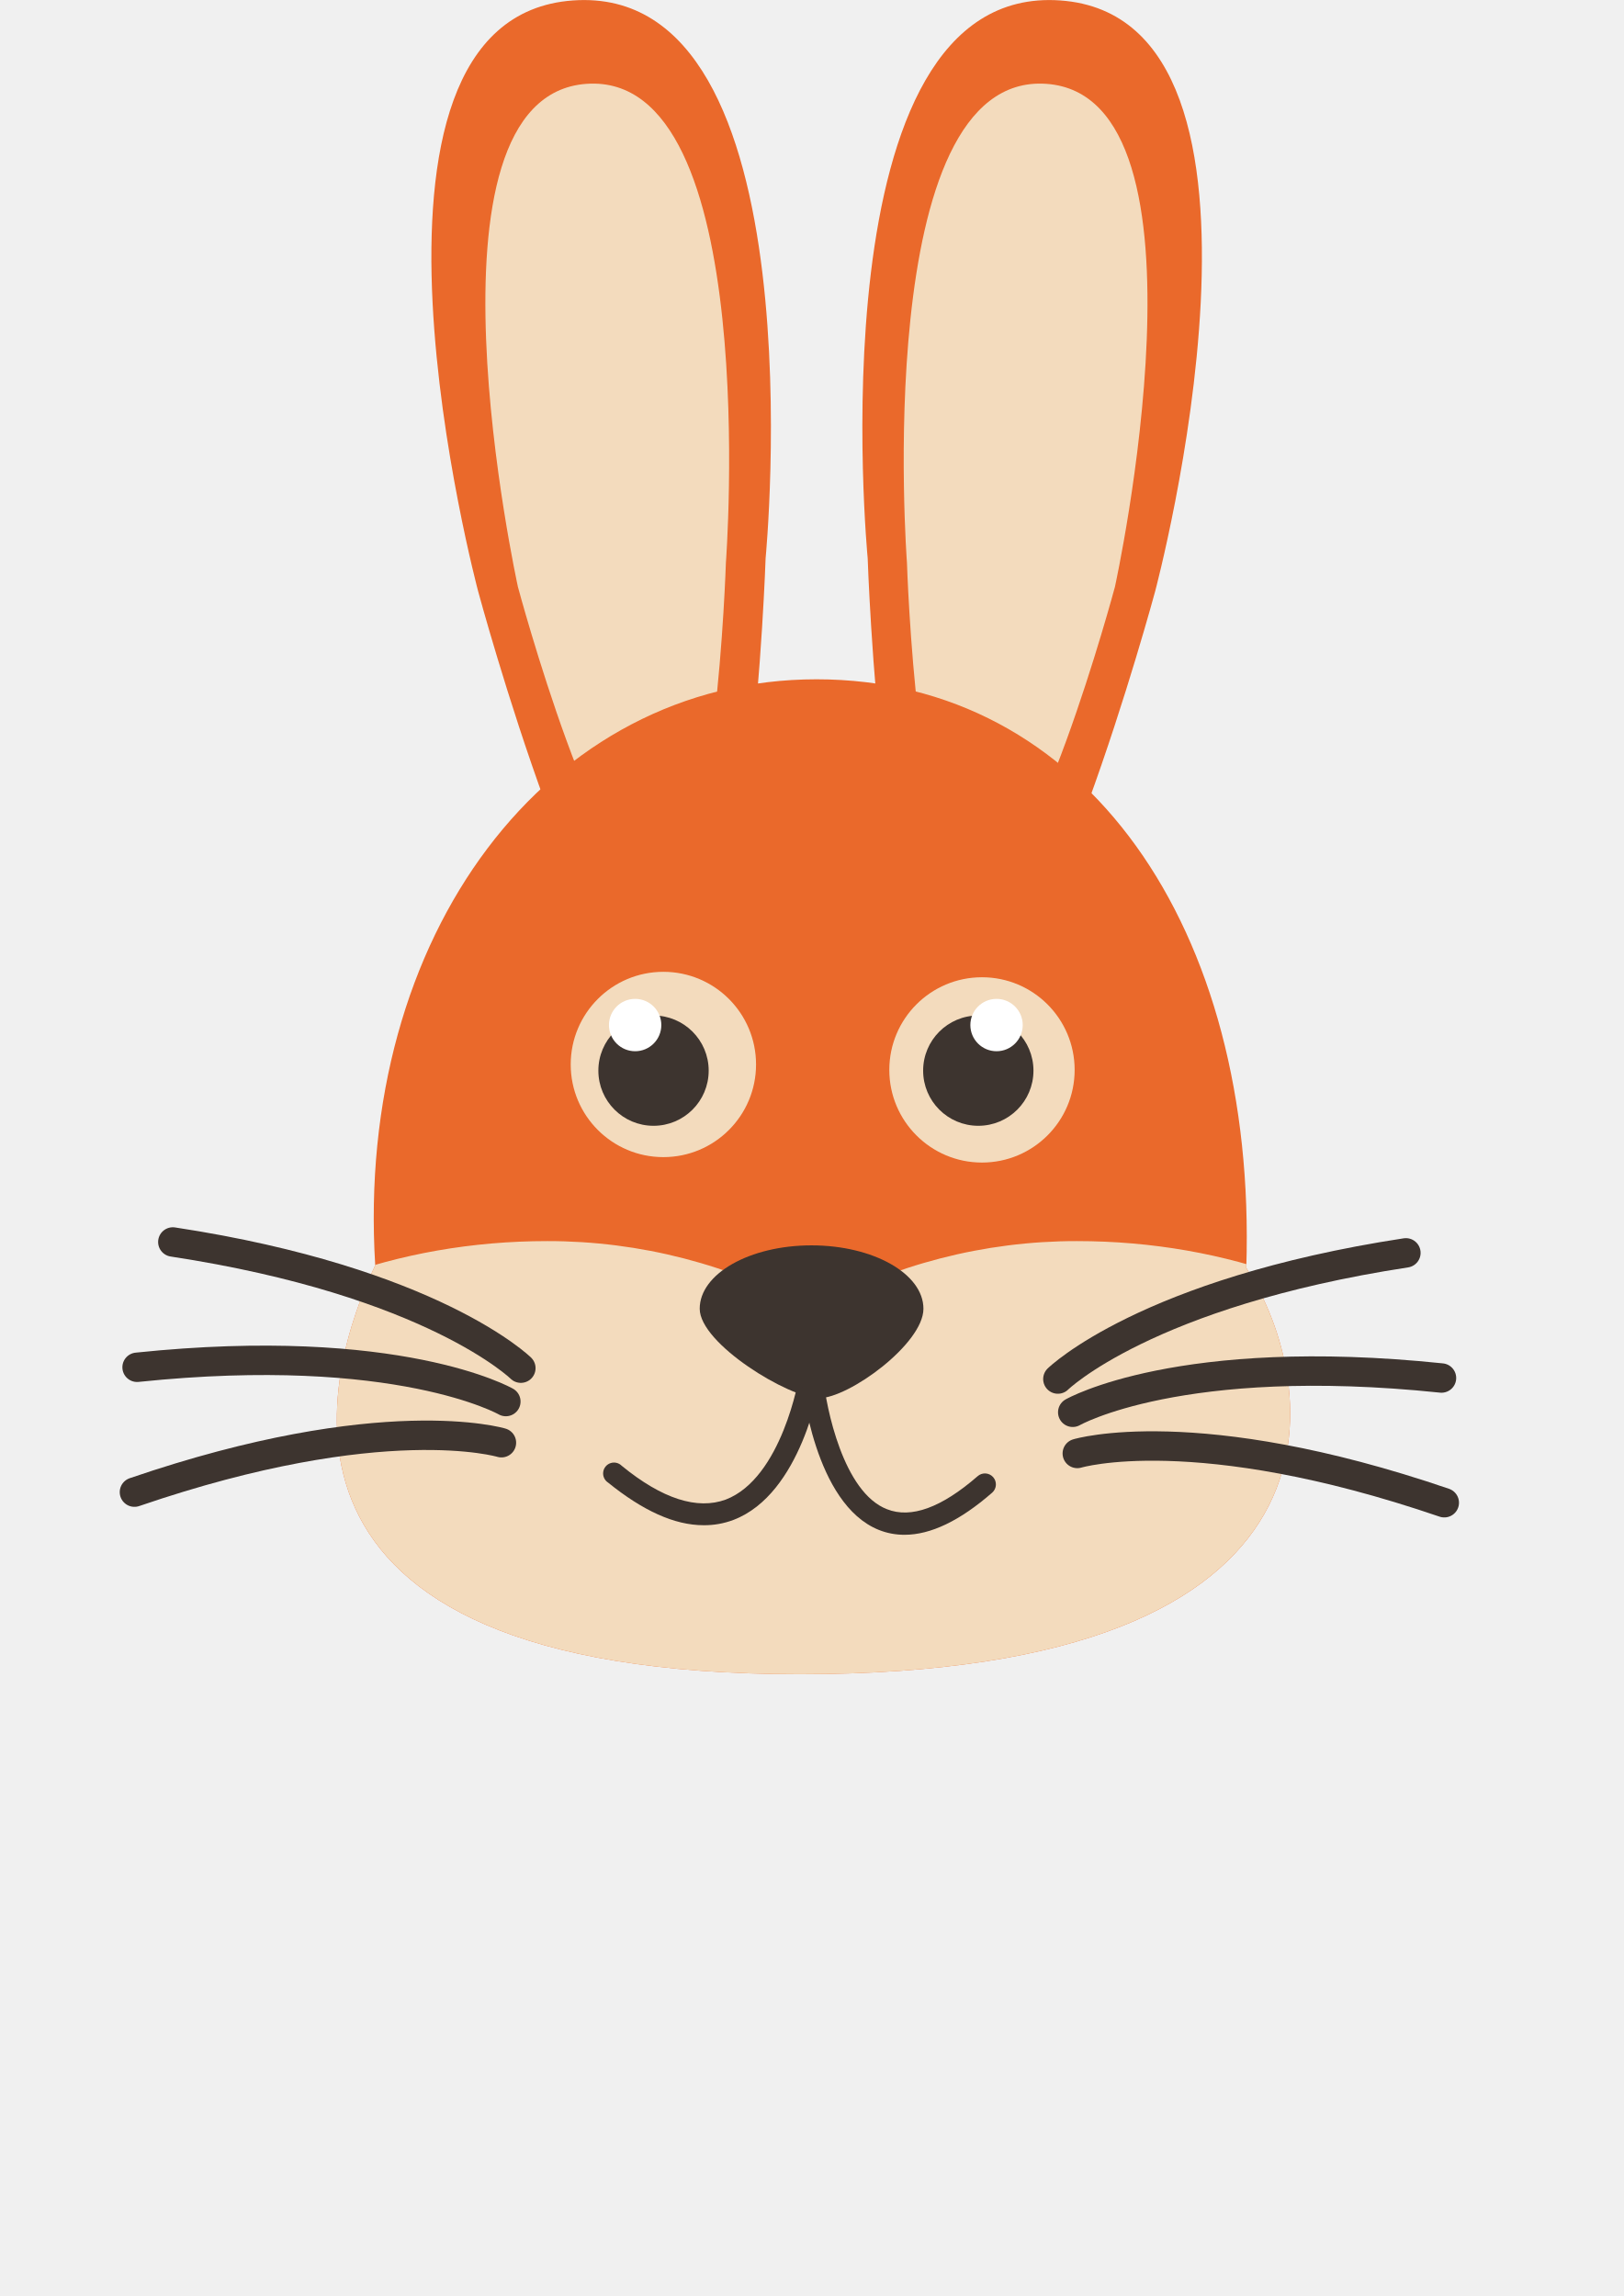
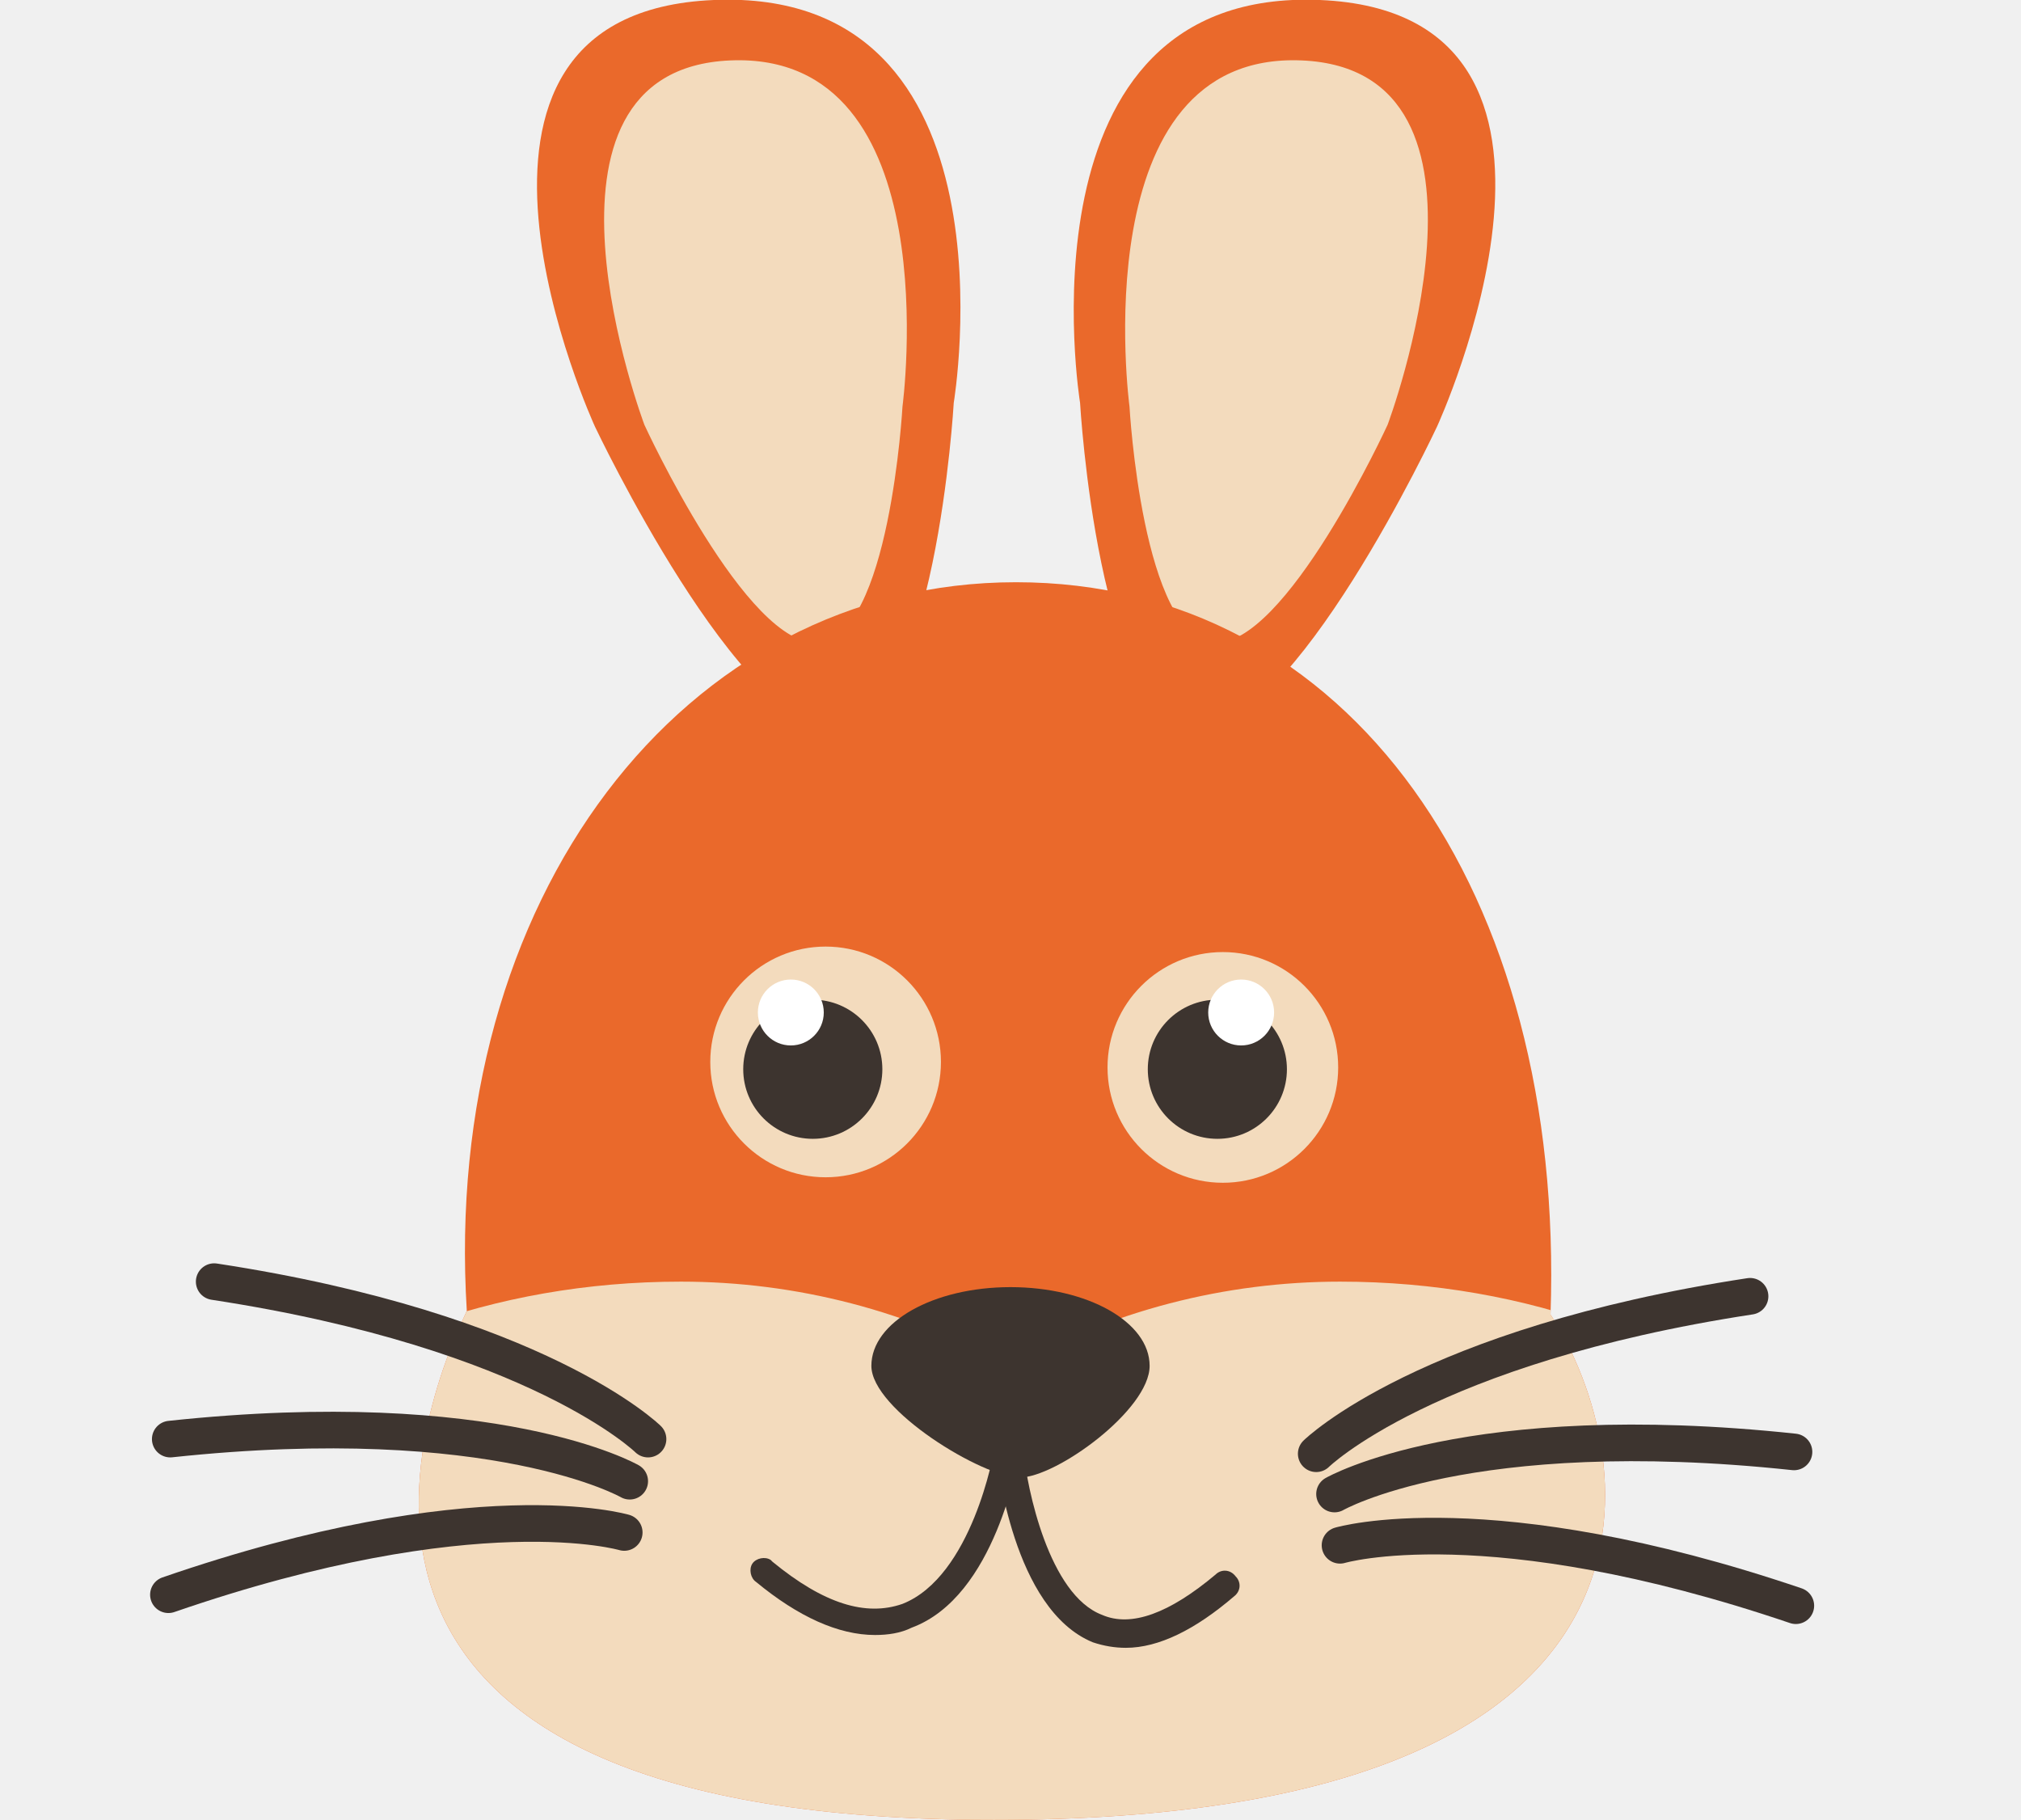
- <svg xmlns="http://www.w3.org/2000/svg" id="background" viewBox="0 0 110.36 156.12">
-   <defs>
-     <style>.cls-1,.cls-7{fill:none;}.cls-2{fill:#ea692b;}.cls-3{fill:#f3dbbd;}.cls-4{fill:#3d342f;}.cls-5{fill:#fff;}.cls-6{clip-path:url(#clip-path);}.cls-7{stroke:#3d342f;stroke-linecap:round;stroke-miterlimit:10;stroke-width:2px;}</style>
-     <clipPath id="clip-path" transform="translate(-1515.34 -810.23)">
-       <path class="cls-1" d="M1600.07,896.45c5,7.73,8.41,27.62-30.37,27.62s-32.16-20.82-28.85-27.8c-1.39-22.5,11.76-39.85,30-39.85S1600.81,873.31,1600.07,896.45Z" />
-     </clipPath>
-   </defs>
-   <path class="cls-2" d="M1567.39,848.19s-1,30.06-6.35,30.68-13.19-28.42-13.19-28.42-10.42-39,6.45-40.19S1567.39,848.19,1567.39,848.19Z" transform="translate(-1515.34 -810.23)" />
-   <path class="cls-3" d="M1564.69,848.5s-0.69,21.74-4.6,22.19-9.54-20.56-9.54-20.56-7.32-33.37,4.67-34.2S1564.69,848.5,1564.69,848.5Z" transform="translate(-1515.34 -810.23)" />
-   <path class="cls-2" d="M1574.33,848.19s1,30.06,6.35,30.68,13.19-28.42,13.19-28.42,10.42-39-6.45-40.19S1574.33,848.19,1574.33,848.19Z" transform="translate(-1515.34 -810.23)" />
-   <path class="cls-3" d="M1577,848.5s0.69,21.74,4.6,22.19,9.54-20.56,9.54-20.56,7.32-33.37-4.67-34.2S1577,848.5,1577,848.5Z" transform="translate(-1515.34 -810.23)" />
-   <path class="cls-2" d="M1600.07,896.45c5,7.73,8.41,27.62-30.37,27.62s-32.16-20.82-28.85-27.8c-1.39-22.5,11.76-39.85,30-39.85S1600.81,873.31,1600.07,896.45Z" transform="translate(-1515.34 -810.23)" />
-   <circle class="cls-3" cx="66.76" cy="72.75" r="6.3" />
-   <circle class="cls-4" cx="66.51" cy="72.8" r="3.75" />
-   <circle class="cls-5" cx="67.75" cy="69.7" r="1.78" />
-   <circle class="cls-3" cx="45.1" cy="72.38" r="6.3" />
-   <circle class="cls-4" cx="44.43" cy="72.8" r="3.75" />
-   <circle class="cls-5" cx="43.18" cy="69.7" r="1.78" />
-   <g class="cls-6">
-     <path class="cls-3" d="M1588.55,894.62a37,37,0,0,0-18,4.66,37,37,0,0,0-18-4.66c-20.52,0-37.15,14.06-37.15,34.58a37.16,37.16,0,0,0,55.18,32.49,37.16,37.16,0,0,0,55.18-32.49C1625.7,908.67,1609.06,894.62,1588.55,894.62Z" transform="translate(-1515.34 -810.23)" />
+ <svg xmlns="http://www.w3.org/2000/svg" xmlns:xlink="http://www.w3.org/1999/xlink" version="1.1" id="background" x="0px" y="0px" viewBox="0 0 110.4 99.4" style="enable-background:new 0 0 110.4 99.4;" xml:space="preserve">
+   <style type="text/css">
+ 	.st0{fill:#EA692B;}
+ 	.st1{fill:#F3DBBD;}
+ 	.st2{fill:#3D342F;}
+ 	.st3{fill:#FFFFFF;}
+ 	.st4{clip-path:url(#SVGID_2_);}
+ 	.st5{fill:none;stroke:#3D342F;stroke-width:2;stroke-linecap:round;stroke-miterlimit:10;}
+ </style>
+   <path class="st0" d="M52.1,22c0,0-1,17.4-6.3,17.8S32.5,23.3,32.5,23.3S22.1,0.7,39,0S52.1,22,52.1,22z" />
+   <path class="st1" d="M49.3,22.2c0,0-0.7,12.6-4.6,12.9s-9.5-11.9-9.5-11.9S27.9,3.8,39.9,3.3S49.3,22.2,49.3,22.2z" />
+   <path class="st0" d="M59,22c0,0,1,17.4,6.3,17.8s13.2-16.5,13.2-16.5S88.9,0.7,72.1,0S59,22,59,22z" />
+   <path class="st1" d="M61.7,22.2c0,0,0.7,12.6,4.6,12.9s9.5-11.9,9.5-11.9s7.3-19.4-4.7-19.9S61.7,22.2,61.7,22.2z" />
+   <path class="st0" d="M84.7,71.8c5,7.7,8.4,27.6-30.4,27.6S22.2,78.6,25.5,71.6c-1.4-22.5,11.8-39.8,30-39.8S85.5,48.7,84.7,71.8z" />
+   <circle class="st1" cx="66.8" cy="58.3" r="6.3" />
+   <circle class="st2" cx="66.5" cy="58.4" r="3.8" />
+   <circle class="st3" cx="67.8" cy="55.3" r="1.8" />
+   <circle class="st1" cx="45.1" cy="58" r="6.3" />
+   <circle class="st2" cx="44.4" cy="58.4" r="3.8" />
+   <circle class="st3" cx="43.2" cy="55.3" r="1.8" />
+   <g>
+     <g>
+       <defs>
+         <path id="SVGID_1_" d="M84.7,71.8c5,7.7,8.4,27.6-30.4,27.6S22.2,78.6,25.5,71.6c-1.4-22.5,11.8-39.8,30-39.8     S85.5,48.7,84.7,71.8z" />
+       </defs>
+       <clipPath id="SVGID_2_">
+         <use xlink:href="#SVGID_1_" style="overflow:visible;" />
+       </clipPath>
+       <g class="st4">
+         <path class="st1" d="M73.2,70c-6.3,0-12.5,1.6-18,4.7c-5.5-3.1-11.7-4.7-18-4.7C16.7,70,0.1,84,0.1,104.6     c0,20.5,16.6,37.2,37.2,37.2c6.3,0,12.5-1.6,18-4.7c17.9,10,40.6,3.5,50.5-14.5c3.1-5.5,4.7-11.7,4.7-18     C110.4,84,93.7,70,73.2,70z" />
+       </g>
+     </g>
  </g>
-   <path class="cls-4" d="M1578.12,899.22c0,2.38-5.07,6.08-7.1,6.08s-8.11-3.7-8.11-6.08,3.4-4.31,7.6-4.31S1578.12,896.84,1578.12,899.22Z" transform="translate(-1515.34 -810.23)" />
-   <path class="cls-4" d="M1563.18,913.94c-2,0-4.15-1-6.5-2.9a0.74,0.74,0,1,1,.93-1.14c2.76,2.26,5.14,3,7.06,2.3,3.84-1.46,5-8.33,5-8.4a0.74,0.74,0,0,1,1.45.23c-0.05.32-1.29,7.79-5.92,9.55A5.57,5.57,0,0,1,1563.18,913.94Z" transform="translate(-1515.34 -810.23)" />
-   <path class="cls-4" d="M1576.84,914.59a4.64,4.64,0,0,1-1.75-.33c-4.4-1.76-5.22-9.92-5.26-10.27a0.74,0.74,0,0,1,1.47-.14c0.2,2.11,1.38,7.86,4.34,9,1.63,0.65,3.7-.1,6.16-2.24a0.74,0.74,0,0,1,1,1.11C1580.6,913.64,1578.61,914.59,1576.84,914.59Z" transform="translate(-1515.34 -810.23)" />
-   <path class="cls-7" d="M1587.26,904s6-5.88,23.66-8.58" transform="translate(-1515.34 -810.23)" />
-   <path class="cls-7" d="M1588.27,906.26s7.3-4.18,25.07-2.33" transform="translate(-1515.34 -810.23)" />
-   <path class="cls-7" d="M1588.58,909.06s8.05-2.43,24.95,3.35" transform="translate(-1515.34 -810.23)" />
-   <path class="cls-7" d="M1550.75,903.26s-6-5.89-23.66-8.58" transform="translate(-1515.34 -810.23)" />
-   <path class="cls-7" d="M1549.73,905.53s-7.3-4.18-25.07-2.33" transform="translate(-1515.34 -810.23)" />
-   <path class="cls-7" d="M1549.43,908.33s-8.05-2.43-24.95,3.36" transform="translate(-1515.34 -810.23)" />
+   <path class="st2" d="M62.8,74.6c0,2.4-5.1,6.1-7.1,6.1s-8.1-3.7-8.1-6.1s3.4-4.3,7.6-4.3S62.8,72.2,62.8,74.6z" />
+   <path class="st2" d="M47.8,89.3c-2,0-4.2-1-6.5-2.9c-0.3-0.2-0.4-0.7-0.2-1s0.7-0.4,1-0.2l0.1,0.1c2.8,2.3,5.1,3,7.1,2.3  c3.8-1.5,5-8.3,5-8.4c0.1-0.4,0.5-0.6,0.9-0.5c0.3,0.1,0.5,0.4,0.5,0.7c-0.1,0.3-1.3,7.8-5.9,9.5C49.2,89.2,48.5,89.3,47.8,89.3z" />
+   <path class="st2" d="M61.5,90c-0.6,0-1.2-0.1-1.8-0.3c-4.4-1.8-5.2-9.9-5.3-10.3c0-0.4,0.3-0.7,0.7-0.8c0.4,0,0.7,0.3,0.8,0.6  c0.2,2.1,1.4,7.9,4.3,9c1.6,0.7,3.7-0.1,6.2-2.2c0.3-0.3,0.8-0.3,1.1,0.1c0.3,0.3,0.3,0.8-0.1,1.1C65.3,89,63.3,90,61.5,90z" />
+   <path class="st5" d="M71.9,79.4c0,0,6-5.9,23.7-8.6" />
+   <path class="st5" d="M72.9,81.6c0,0,7.3-4.2,25.1-2.3" />
+   <path class="st5" d="M73.2,84.4c0,0,8.1-2.4,24.9,3.3" />
+   <path class="st5" d="M35.4,78.6c0,0-6-5.9-23.7-8.6" />
+   <path class="st5" d="M34.4,80.9c0,0-7.3-4.2-25.1-2.3" />
+   <path class="st5" d="M34.1,83.7c0,0-8.1-2.4-24.9,3.4" />
</svg>
